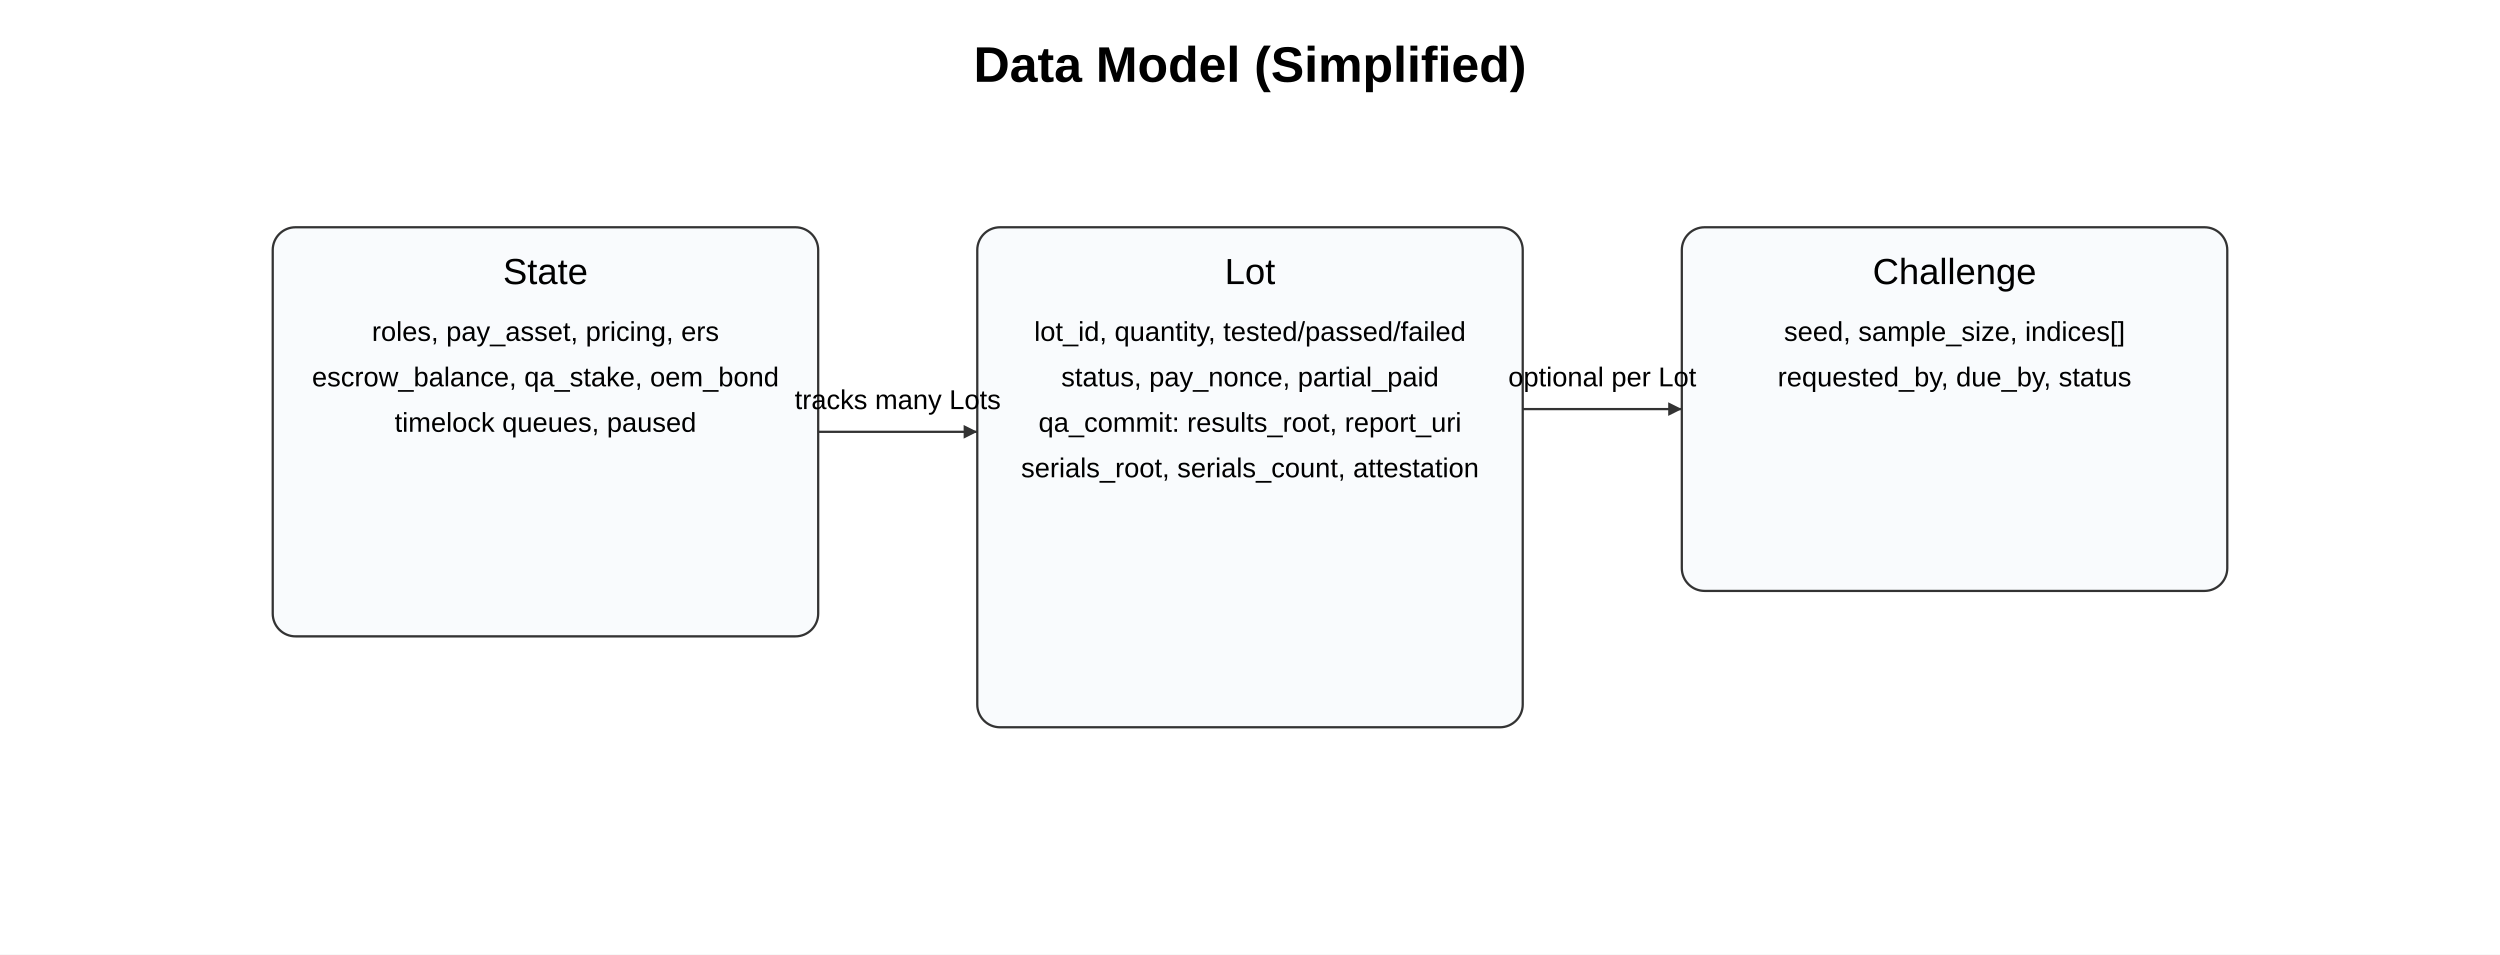
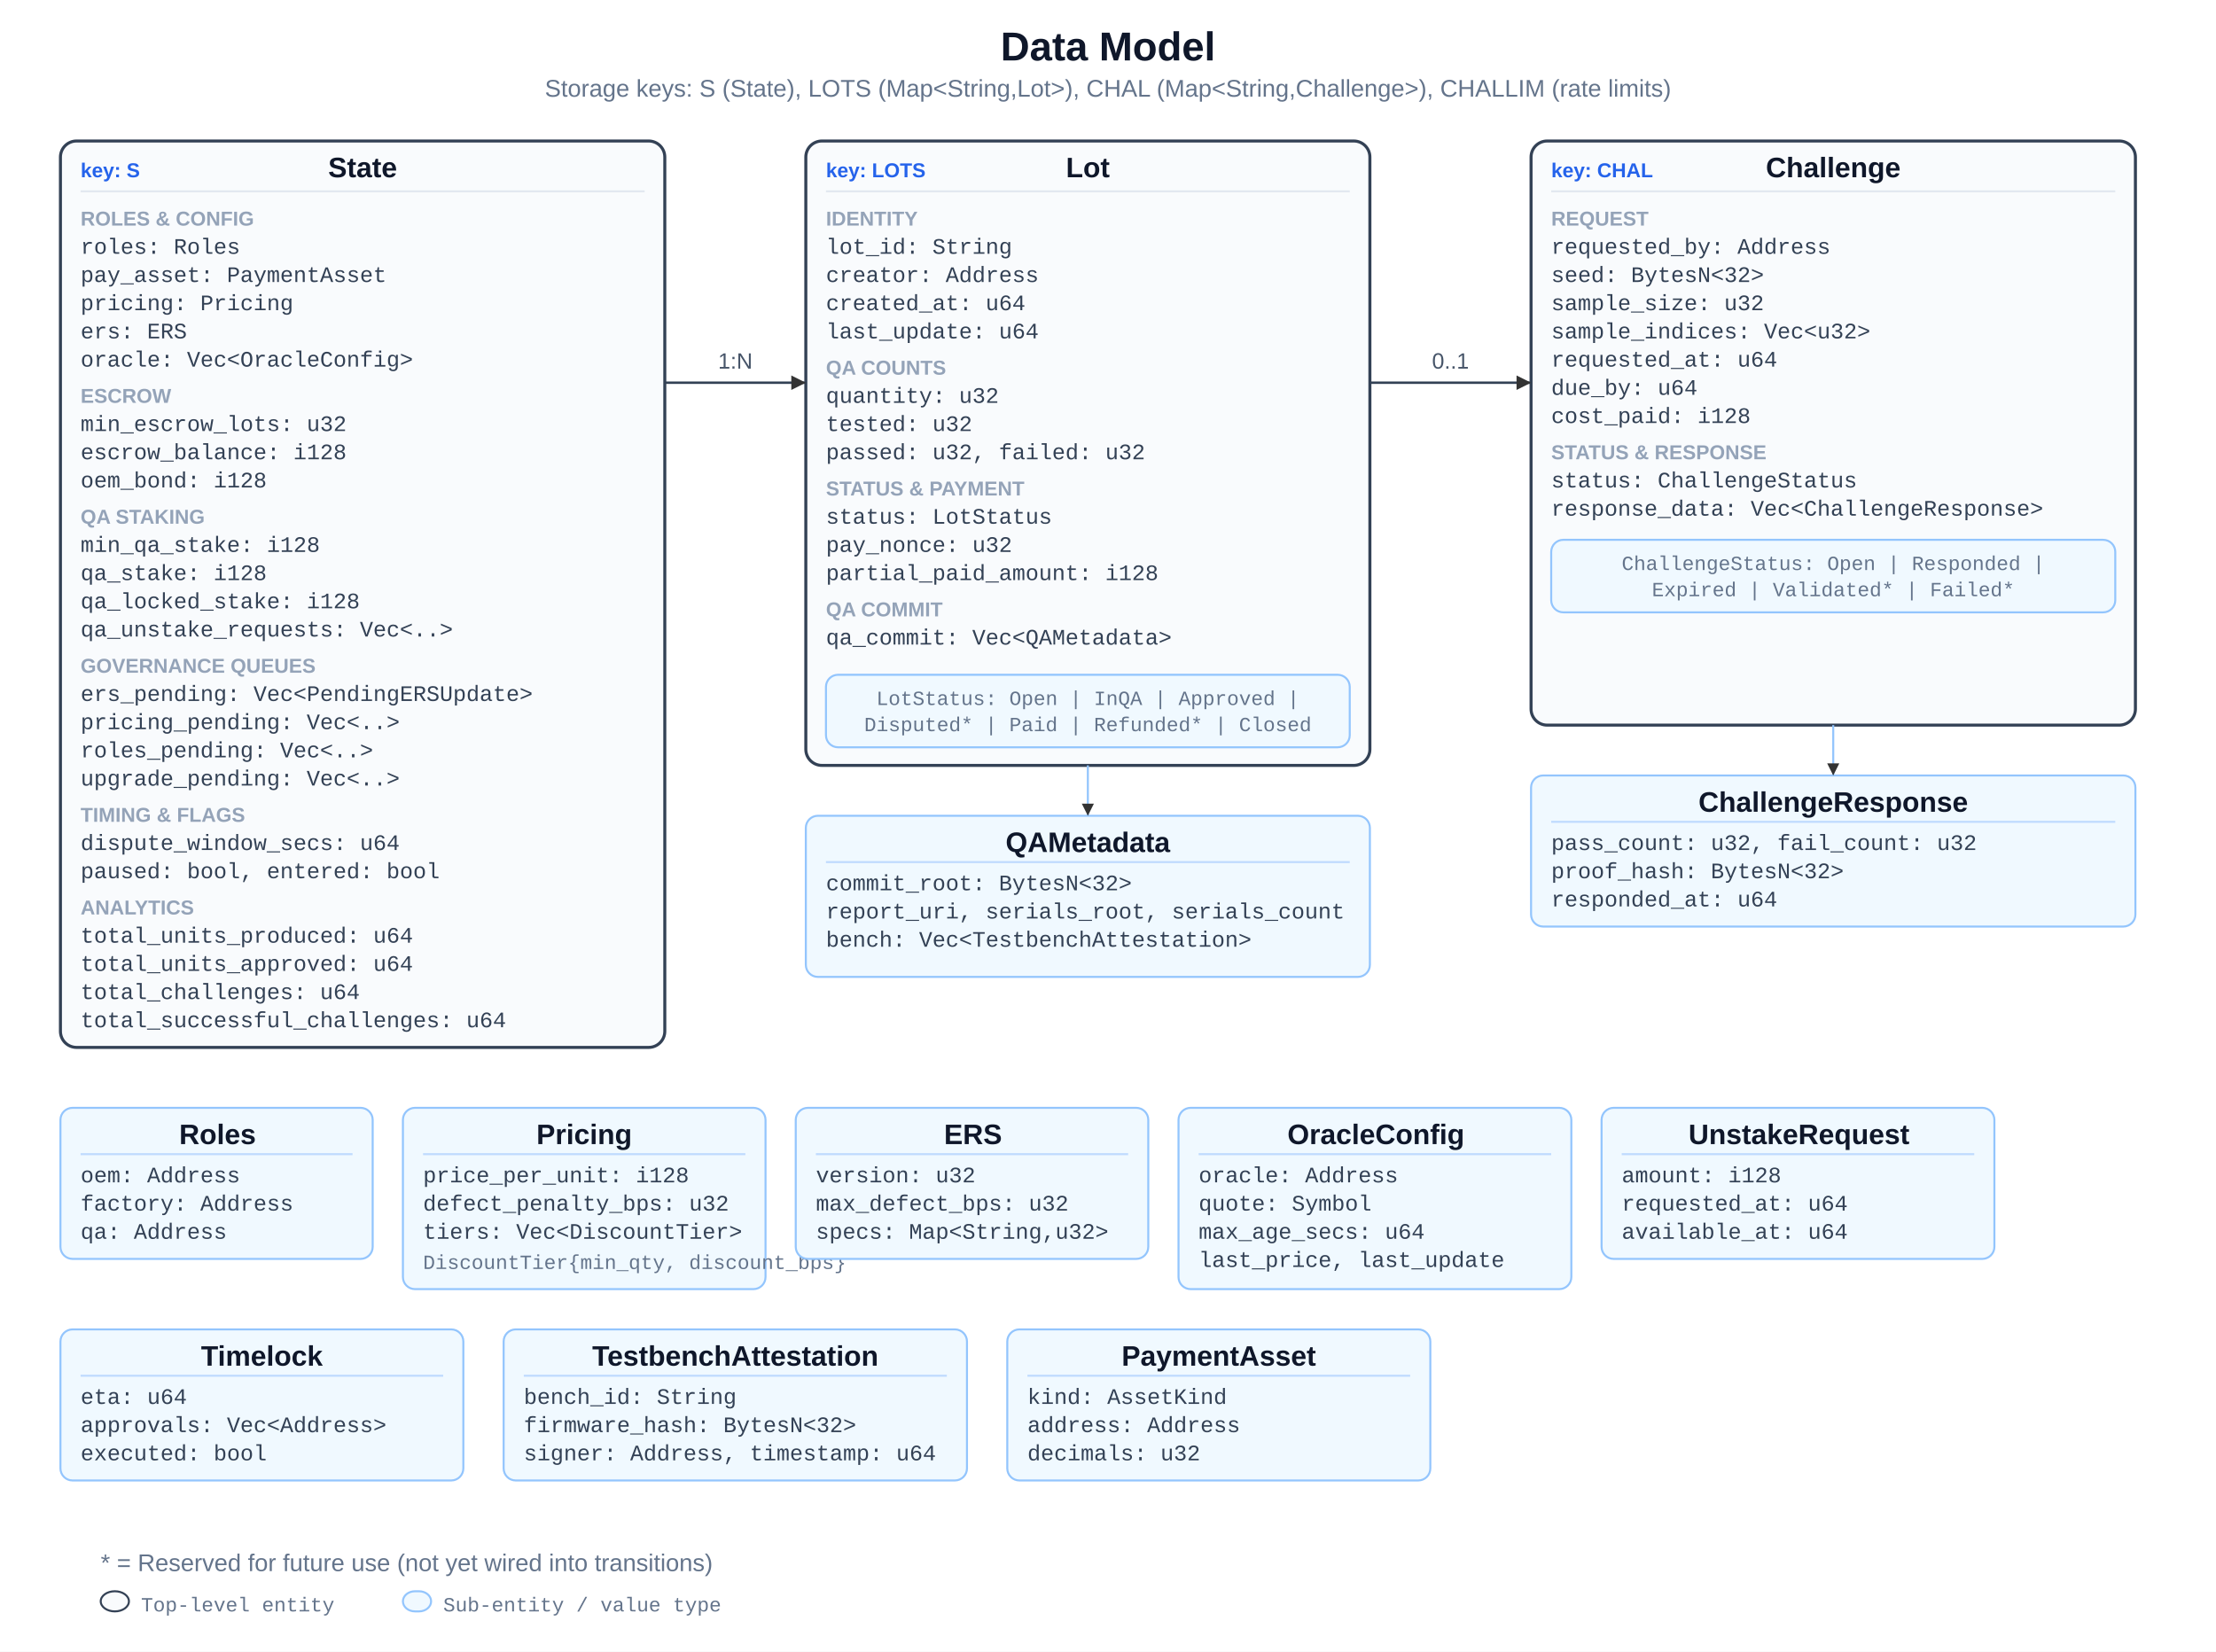
- <svg xmlns="http://www.w3.org/2000/svg" width="1100" height="420" viewBox="0 0 1100 420">
+ <svg xmlns="http://www.w3.org/2000/svg" width="1100" height="820" viewBox="0 0 1100 820">
  <defs>
    <marker id="arrow" markerWidth="10" markerHeight="10" refX="6" refY="3" orient="auto">
      <path d="M0,0 L0,6 L6,3 z" fill="#333" />
    </marker>
+     <marker id="diamond" markerWidth="12" markerHeight="12" refX="6" refY="6" orient="auto">
+       <path d="M0,6 L6,0 L12,6 L6,12 z" fill="#333" />
+     </marker>
+     <style>
+       .box       { fill:#f9fbfd; stroke:#334155; stroke-width:1.5; rx:8; ry:8; }
+       .box-sub   { fill:#f0f9ff; stroke:#93c5fd; stroke-width:1; rx:6; ry:6; }
+       .title     { font-family: Arial, sans-serif; font-size: 20px; font-weight: bold; fill:#0f172a; }
+       .subtitle  { font-family: Arial, sans-serif; font-size: 12px; fill:#64748b; }
+       .ent       { font-family: Arial, sans-serif; font-size: 14px; font-weight: bold; fill:#0f172a; }
+       .field     { font-family: 'Courier New', monospace; font-size: 11px; fill:#334155; }
+       .type      { font-family: 'Courier New', monospace; font-size: 10px; fill:#64748b; }
+       .key       { font-family: Arial, sans-serif; font-size: 10px; font-weight: bold; fill:#2563eb; }
+       .rel       { font-family: Arial, sans-serif; font-size: 11px; fill:#475569; }
+       .section   { font-family: Arial, sans-serif; font-size: 10px; font-weight: bold; fill:#94a3b8; }
+     </style>
  </defs>
-   <rect x="0" y="0" width="1100" height="420" fill="#ffffff" />
-   <text x="550" y="36" font-family="Arial" font-size="22" font-weight="bold" text-anchor="middle" fill="#000">Data Model (Simplified)</text>
-   <rect x="120" y="100" width="240" height="180" rx="10" ry="10" fill="#f9fbfd" stroke="#333" />
-   <text x="240" y="125" font-family="Arial" font-size="16" font-weight="normal" text-anchor="middle" fill="#000">State</text>
-   <text x="240" y="150" font-family="Arial" font-size="12" font-weight="normal" text-anchor="middle" fill="#000">roles, pay_asset, pricing, ers</text>
-   <text x="240" y="170" font-family="Arial" font-size="12" font-weight="normal" text-anchor="middle" fill="#000">escrow_balance, qa_stake, oem_bond</text>
-   <text x="240" y="190" font-family="Arial" font-size="12" font-weight="normal" text-anchor="middle" fill="#000">timelock queues, paused</text>
-   <rect x="430" y="100" width="240" height="220" rx="10" ry="10" fill="#f9fbfd" stroke="#333" />
-   <text x="550" y="125" font-family="Arial" font-size="16" font-weight="normal" text-anchor="middle" fill="#000">Lot</text>
-   <text x="550" y="150" font-family="Arial" font-size="12" font-weight="normal" text-anchor="middle" fill="#000">lot_id, quantity, tested/passed/failed</text>
-   <text x="550" y="170" font-family="Arial" font-size="12" font-weight="normal" text-anchor="middle" fill="#000">status, pay_nonce, partial_paid</text>
-   <text x="550" y="190" font-family="Arial" font-size="12" font-weight="normal" text-anchor="middle" fill="#000">qa_commit: results_root, report_uri</text>
-   <text x="550" y="210" font-family="Arial" font-size="12" font-weight="normal" text-anchor="middle" fill="#000">serials_root, serials_count, attestation</text>
-   <rect x="740" y="100" width="240" height="160" rx="10" ry="10" fill="#f9fbfd" stroke="#333" />
-   <text x="860" y="125" font-family="Arial" font-size="16" font-weight="normal" text-anchor="middle" fill="#000">Challenge</text>
-   <text x="860" y="150" font-family="Arial" font-size="12" font-weight="normal" text-anchor="middle" fill="#000">seed, sample_size, indices[]</text>
-   <text x="860" y="170" font-family="Arial" font-size="12" font-weight="normal" text-anchor="middle" fill="#000">requested_by, due_by, status</text>
-   <line x1="360" y1="190" x2="430" y2="190" stroke="#333" marker-end="url(#arrow)" />
-   <text x="395" y="180" font-family="Arial" font-size="12" font-weight="normal" text-anchor="middle" fill="#000">tracks many Lots</text>
-   <line x1="670" y1="180" x2="740" y2="180" stroke="#333" marker-end="url(#arrow)" />
-   <text x="705" y="170" font-family="Arial" font-size="12" font-weight="normal" text-anchor="middle" fill="#000">optional per Lot</text>
+   <rect x="0" y="0" width="1100" height="820" fill="#ffffff" />
+   <text x="550" y="30" class="title" text-anchor="middle">Data Model</text>
+   <text x="550" y="48" class="subtitle" text-anchor="middle">Storage keys: S (State), LOTS (Map&lt;String,Lot&gt;), CHAL (Map&lt;String,Challenge&gt;), CHALLIM (rate limits)</text>
+   <rect x="30" y="70" width="300" height="450" class="box" />
+   <text x="40" y="88" class="key">key: S</text>
+   <text x="180" y="88" class="ent" text-anchor="middle">State</text>
+   <line x1="40" y1="95" x2="320" y2="95" stroke="#e2e8f0" stroke-width="1" />
+   <text x="40" y="112" class="section">ROLES &amp; CONFIG</text>
+   <text x="40" y="126" class="field">roles: Roles</text>
+   <text x="40" y="140" class="field">pay_asset: PaymentAsset</text>
+   <text x="40" y="154" class="field">pricing: Pricing</text>
+   <text x="40" y="168" class="field">ers: ERS</text>
+   <text x="40" y="182" class="field">oracle: Vec&lt;OracleConfig&gt;</text>
+   <text x="40" y="200" class="section">ESCROW</text>
+   <text x="40" y="214" class="field">min_escrow_lots: u32</text>
+   <text x="40" y="228" class="field">escrow_balance: i128</text>
+   <text x="40" y="242" class="field">oem_bond: i128</text>
+   <text x="40" y="260" class="section">QA STAKING</text>
+   <text x="40" y="274" class="field">min_qa_stake: i128</text>
+   <text x="40" y="288" class="field">qa_stake: i128</text>
+   <text x="40" y="302" class="field">qa_locked_stake: i128</text>
+   <text x="40" y="316" class="field">qa_unstake_requests: Vec&lt;..&gt;</text>
+   <text x="40" y="334" class="section">GOVERNANCE QUEUES</text>
+   <text x="40" y="348" class="field">ers_pending: Vec&lt;PendingERSUpdate&gt;</text>
+   <text x="40" y="362" class="field">pricing_pending: Vec&lt;..&gt;</text>
+   <text x="40" y="376" class="field">roles_pending: Vec&lt;..&gt;</text>
+   <text x="40" y="390" class="field">upgrade_pending: Vec&lt;..&gt;</text>
+   <text x="40" y="408" class="section">TIMING &amp; FLAGS</text>
+   <text x="40" y="422" class="field">dispute_window_secs: u64</text>
+   <text x="40" y="436" class="field">paused: bool, entered: bool</text>
+   <text x="40" y="454" class="section">ANALYTICS</text>
+   <text x="40" y="468" class="field">total_units_produced: u64</text>
+   <text x="40" y="482" class="field">total_units_approved: u64</text>
+   <text x="40" y="496" class="field">total_challenges: u64</text>
+   <text x="40" y="510" class="field">total_successful_challenges: u64</text>
+   <rect x="400" y="70" width="280" height="310" class="box" />
+   <text x="410" y="88" class="key">key: LOTS</text>
+   <text x="540" y="88" class="ent" text-anchor="middle">Lot</text>
+   <line x1="410" y1="95" x2="670" y2="95" stroke="#e2e8f0" stroke-width="1" />
+   <text x="410" y="112" class="section">IDENTITY</text>
+   <text x="410" y="126" class="field">lot_id: String</text>
+   <text x="410" y="140" class="field">creator: Address</text>
+   <text x="410" y="154" class="field">created_at: u64</text>
+   <text x="410" y="168" class="field">last_update: u64</text>
+   <text x="410" y="186" class="section">QA COUNTS</text>
+   <text x="410" y="200" class="field">quantity: u32</text>
+   <text x="410" y="214" class="field">tested: u32</text>
+   <text x="410" y="228" class="field">passed: u32, failed: u32</text>
+   <text x="410" y="246" class="section">STATUS &amp; PAYMENT</text>
+   <text x="410" y="260" class="field">status: LotStatus</text>
+   <text x="410" y="274" class="field">pay_nonce: u32</text>
+   <text x="410" y="288" class="field">partial_paid_amount: i128</text>
+   <text x="410" y="306" class="section">QA COMMIT</text>
+   <text x="410" y="320" class="field">qa_commit: Vec&lt;QAMetadata&gt;</text>
+   <rect x="410" y="335" width="260" height="36" class="box-sub" />
+   <text x="540" y="350" class="type" text-anchor="middle">LotStatus: Open | InQA | Approved |</text>
+   <text x="540" y="363" class="type" text-anchor="middle">Disputed* | Paid | Refunded* | Closed</text>
+   <rect x="760" y="70" width="300" height="290" class="box" />
+   <text x="770" y="88" class="key">key: CHAL</text>
+   <text x="910" y="88" class="ent" text-anchor="middle">Challenge</text>
+   <line x1="770" y1="95" x2="1050" y2="95" stroke="#e2e8f0" stroke-width="1" />
+   <text x="770" y="112" class="section">REQUEST</text>
+   <text x="770" y="126" class="field">requested_by: Address</text>
+   <text x="770" y="140" class="field">seed: BytesN&lt;32&gt;</text>
+   <text x="770" y="154" class="field">sample_size: u32</text>
+   <text x="770" y="168" class="field">sample_indices: Vec&lt;u32&gt;</text>
+   <text x="770" y="182" class="field">requested_at: u64</text>
+   <text x="770" y="196" class="field">due_by: u64</text>
+   <text x="770" y="210" class="field">cost_paid: i128</text>
+   <text x="770" y="228" class="section">STATUS &amp; RESPONSE</text>
+   <text x="770" y="242" class="field">status: ChallengeStatus</text>
+   <text x="770" y="256" class="field">response_data: Vec&lt;ChallengeResponse&gt;</text>
+   <rect x="770" y="268" width="280" height="36" class="box-sub" />
+   <text x="910" y="283" class="type" text-anchor="middle">ChallengeStatus: Open | Responded |</text>
+   <text x="910" y="296" class="type" text-anchor="middle">Expired | Validated* | Failed*</text>
+   <rect x="30" y="550" width="155" height="75" class="box-sub" />
+   <text x="108" y="568" class="ent" text-anchor="middle">Roles</text>
+   <line x1="40" y1="573" x2="175" y2="573" stroke="#bfdbfe" stroke-width="1" />
+   <text x="40" y="587" class="field">oem: Address</text>
+   <text x="40" y="601" class="field">factory: Address</text>
+   <text x="40" y="615" class="field">qa: Address</text>
+   <rect x="200" y="550" width="180" height="90" class="box-sub" />
+   <text x="290" y="568" class="ent" text-anchor="middle">Pricing</text>
+   <line x1="210" y1="573" x2="370" y2="573" stroke="#bfdbfe" stroke-width="1" />
+   <text x="210" y="587" class="field">price_per_unit: i128</text>
+   <text x="210" y="601" class="field">defect_penalty_bps: u32</text>
+   <text x="210" y="615" class="field">tiers: Vec&lt;DiscountTier&gt;</text>
+   <text x="210" y="630" class="type">DiscountTier{min_qty, discount_bps}</text>
+   <rect x="395" y="550" width="175" height="75" class="box-sub" />
+   <text x="483" y="568" class="ent" text-anchor="middle">ERS</text>
+   <line x1="405" y1="573" x2="560" y2="573" stroke="#bfdbfe" stroke-width="1" />
+   <text x="405" y="587" class="field">version: u32</text>
+   <text x="405" y="601" class="field">max_defect_bps: u32</text>
+   <text x="405" y="615" class="field">specs: Map&lt;String,u32&gt;</text>
+   <rect x="400" y="405" width="280" height="80" class="box-sub" />
+   <text x="540" y="423" class="ent" text-anchor="middle">QAMetadata</text>
+   <line x1="410" y1="428" x2="670" y2="428" stroke="#bfdbfe" stroke-width="1" />
+   <text x="410" y="442" class="field">commit_root: BytesN&lt;32&gt;</text>
+   <text x="410" y="456" class="field">report_uri, serials_root, serials_count</text>
+   <text x="410" y="470" class="field">bench: Vec&lt;TestbenchAttestation&gt;</text>
+   <rect x="760" y="385" width="300" height="75" class="box-sub" />
+   <text x="910" y="403" class="ent" text-anchor="middle">ChallengeResponse</text>
+   <line x1="770" y1="408" x2="1050" y2="408" stroke="#bfdbfe" stroke-width="1" />
+   <text x="770" y="422" class="field">pass_count: u32, fail_count: u32</text>
+   <text x="770" y="436" class="field">proof_hash: BytesN&lt;32&gt;</text>
+   <text x="770" y="450" class="field">responded_at: u64</text>
+   <rect x="585" y="550" width="195" height="90" class="box-sub" />
+   <text x="683" y="568" class="ent" text-anchor="middle">OracleConfig</text>
+   <line x1="595" y1="573" x2="770" y2="573" stroke="#bfdbfe" stroke-width="1" />
+   <text x="595" y="587" class="field">oracle: Address</text>
+   <text x="595" y="601" class="field">quote: Symbol</text>
+   <text x="595" y="615" class="field">max_age_secs: u64</text>
+   <text x="595" y="629" class="field">last_price, last_update</text>
+   <rect x="795" y="550" width="195" height="75" class="box-sub" />
+   <text x="893" y="568" class="ent" text-anchor="middle">UnstakeRequest</text>
+   <line x1="805" y1="573" x2="980" y2="573" stroke="#bfdbfe" stroke-width="1" />
+   <text x="805" y="587" class="field">amount: i128</text>
+   <text x="805" y="601" class="field">requested_at: u64</text>
+   <text x="805" y="615" class="field">available_at: u64</text>
+   <rect x="30" y="660" width="200" height="75" class="box-sub" />
+   <text x="130" y="678" class="ent" text-anchor="middle">Timelock</text>
+   <line x1="40" y1="683" x2="220" y2="683" stroke="#bfdbfe" stroke-width="1" />
+   <text x="40" y="697" class="field">eta: u64</text>
+   <text x="40" y="711" class="field">approvals: Vec&lt;Address&gt;</text>
+   <text x="40" y="725" class="field">executed: bool</text>
+   <rect x="250" y="660" width="230" height="75" class="box-sub" />
+   <text x="365" y="678" class="ent" text-anchor="middle">TestbenchAttestation</text>
+   <line x1="260" y1="683" x2="470" y2="683" stroke="#bfdbfe" stroke-width="1" />
+   <text x="260" y="697" class="field">bench_id: String</text>
+   <text x="260" y="711" class="field">firmware_hash: BytesN&lt;32&gt;</text>
+   <text x="260" y="725" class="field">signer: Address, timestamp: u64</text>
+   <rect x="500" y="660" width="210" height="75" class="box-sub" />
+   <text x="605" y="678" class="ent" text-anchor="middle">PaymentAsset</text>
+   <line x1="510" y1="683" x2="700" y2="683" stroke="#bfdbfe" stroke-width="1" />
+   <text x="510" y="697" class="field">kind: AssetKind</text>
+   <text x="510" y="711" class="field">address: Address</text>
+   <text x="510" y="725" class="field">decimals: u32</text>
+   <path d="M 330 190 L 400 190" fill="none" stroke="#334155" stroke-width="1.2" marker-end="url(#arrow)" />
+   <text x="365" y="183" class="rel" text-anchor="middle">1:N</text>
+   <path d="M 680 190 L 760 190" fill="none" stroke="#334155" stroke-width="1.2" marker-end="url(#arrow)" />
+   <text x="720" y="183" class="rel" text-anchor="middle">0..1</text>
+   <path d="M 910 360 L 910 385" fill="none" stroke="#93c5fd" stroke-width="1" marker-end="url(#arrow)" />
+   <path d="M 540 380 L 540 405" fill="none" stroke="#93c5fd" stroke-width="1" marker-end="url(#arrow)" />
+   <text x="50" y="780" class="subtitle">* = Reserved for future use (not yet wired into transitions)</text>
+   <rect x="50" y="790" width="14" height="10" class="box" style="stroke-width:1" />
+   <text x="70" y="800" class="type">Top-level entity</text>
+   <rect x="200" y="790" width="14" height="10" class="box-sub" style="stroke-width:1" />
+   <text x="220" y="800" class="type">Sub-entity / value type</text>
</svg>
